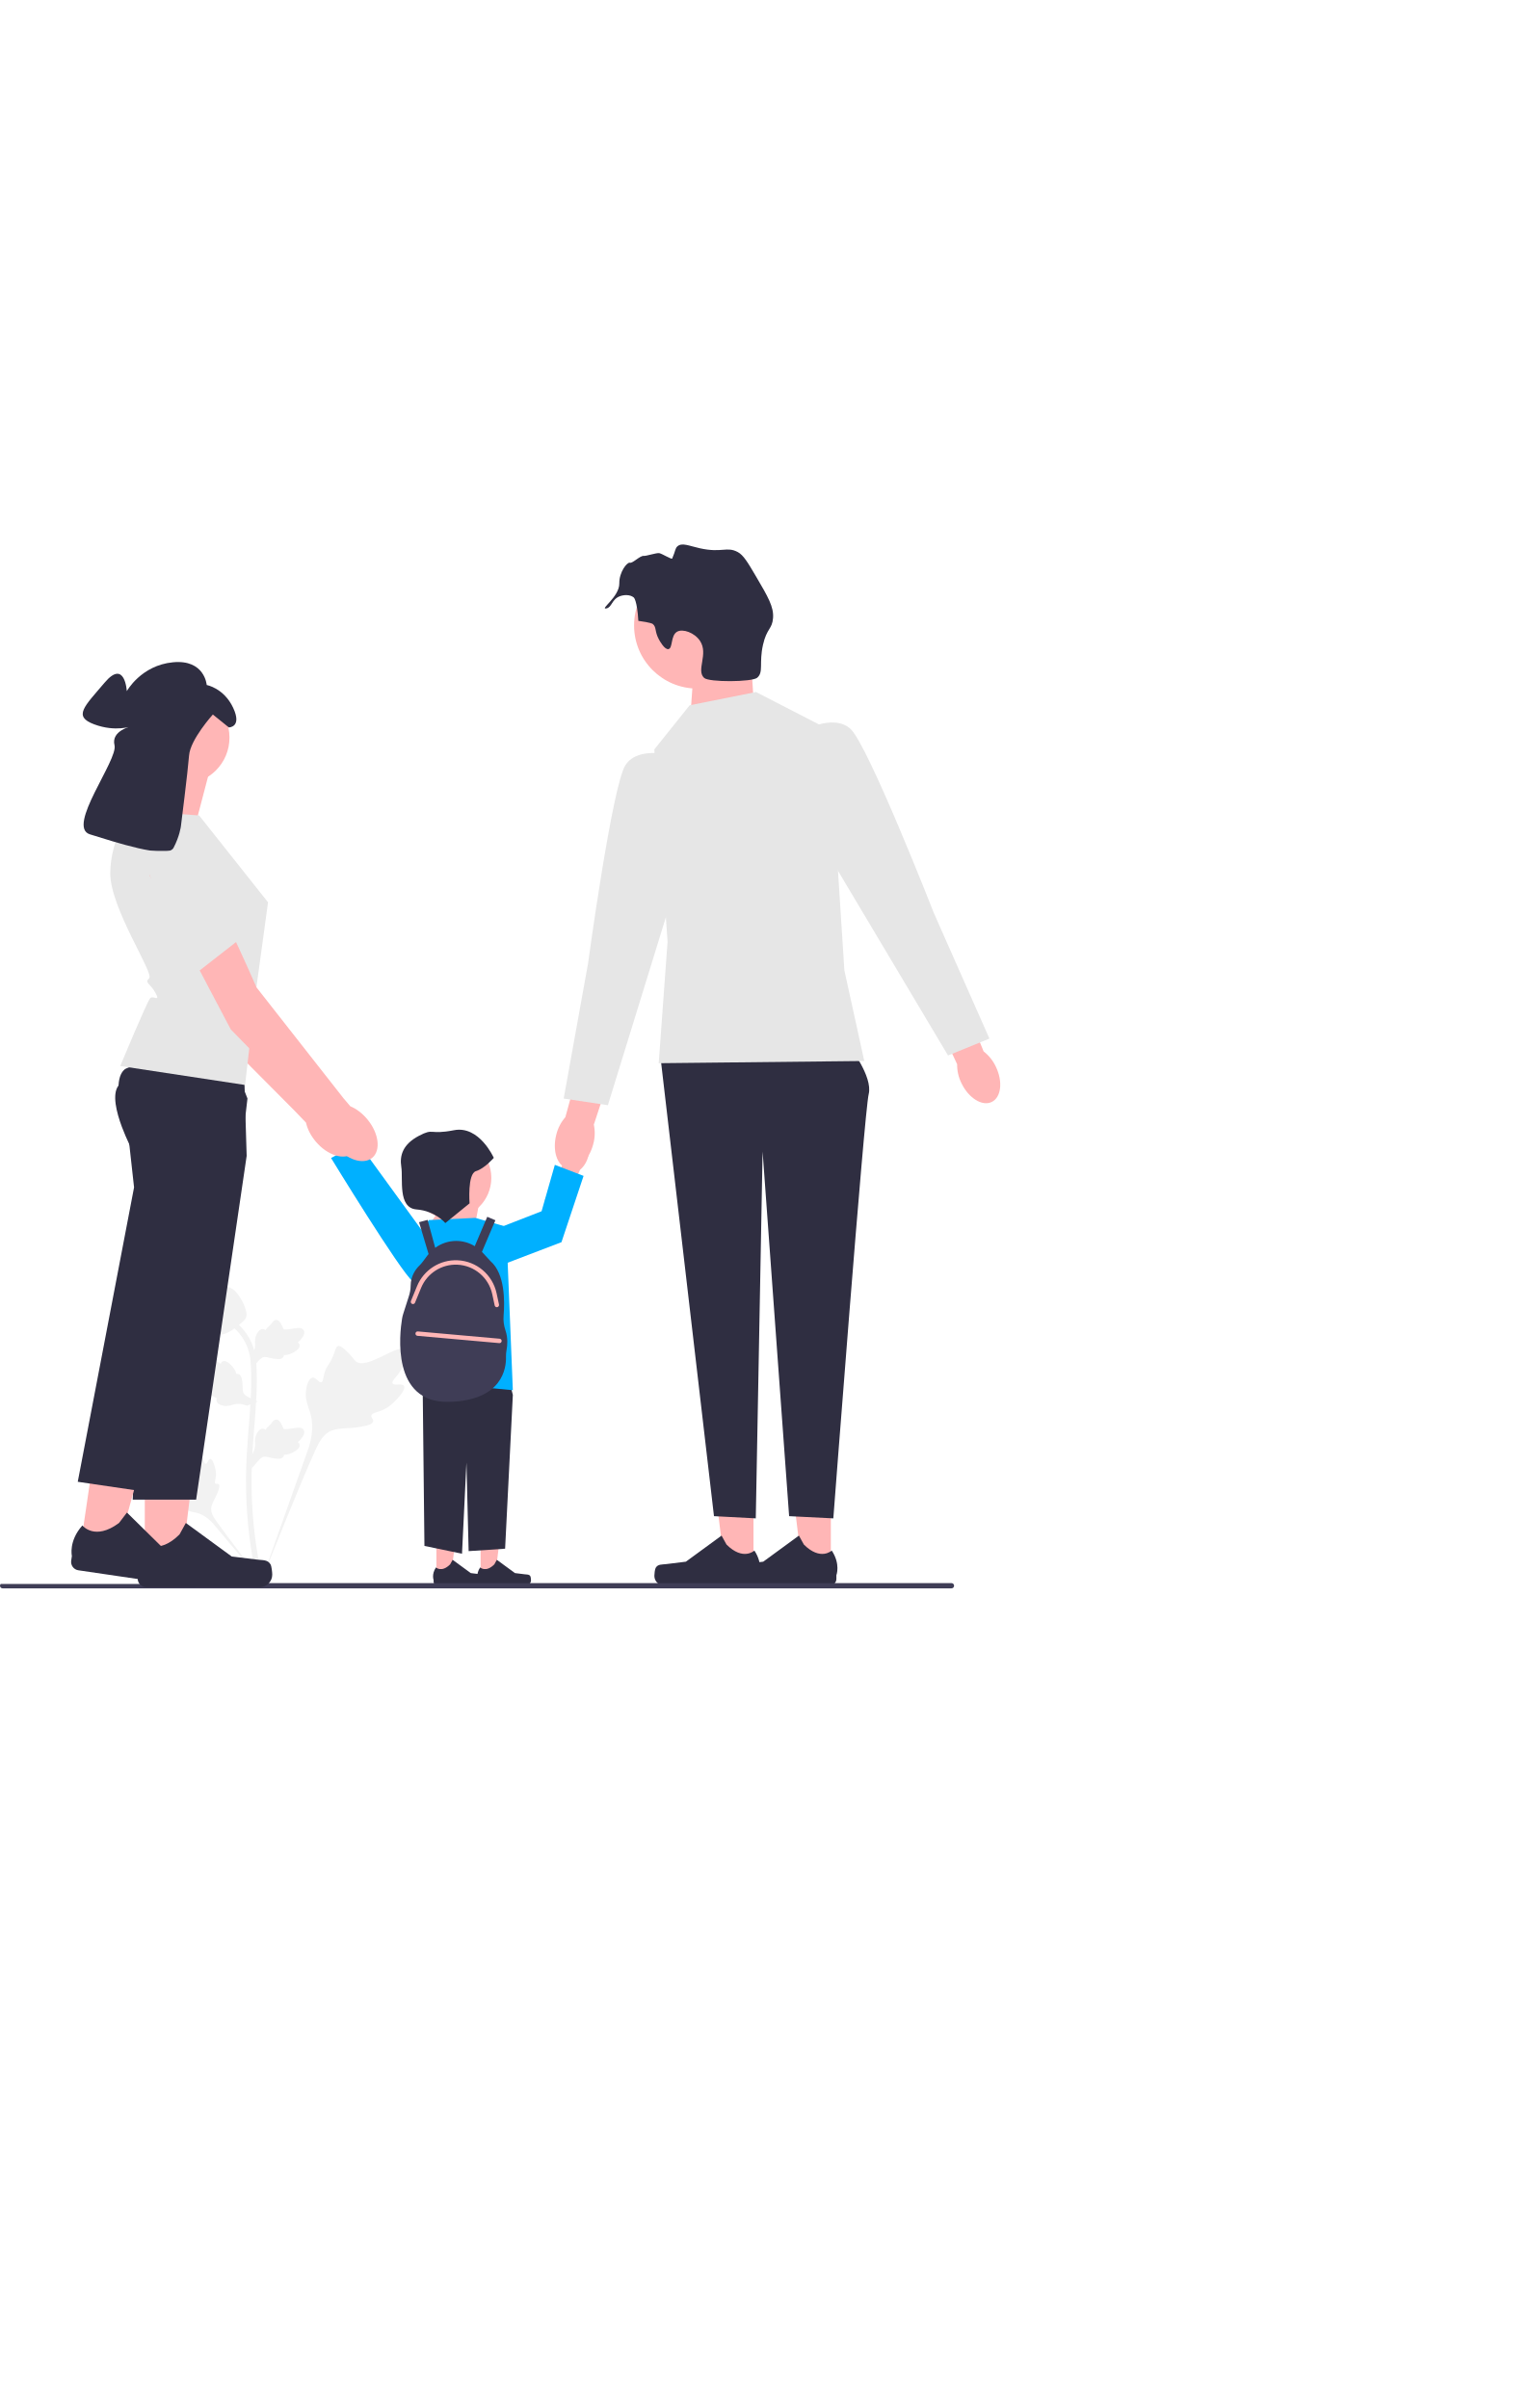
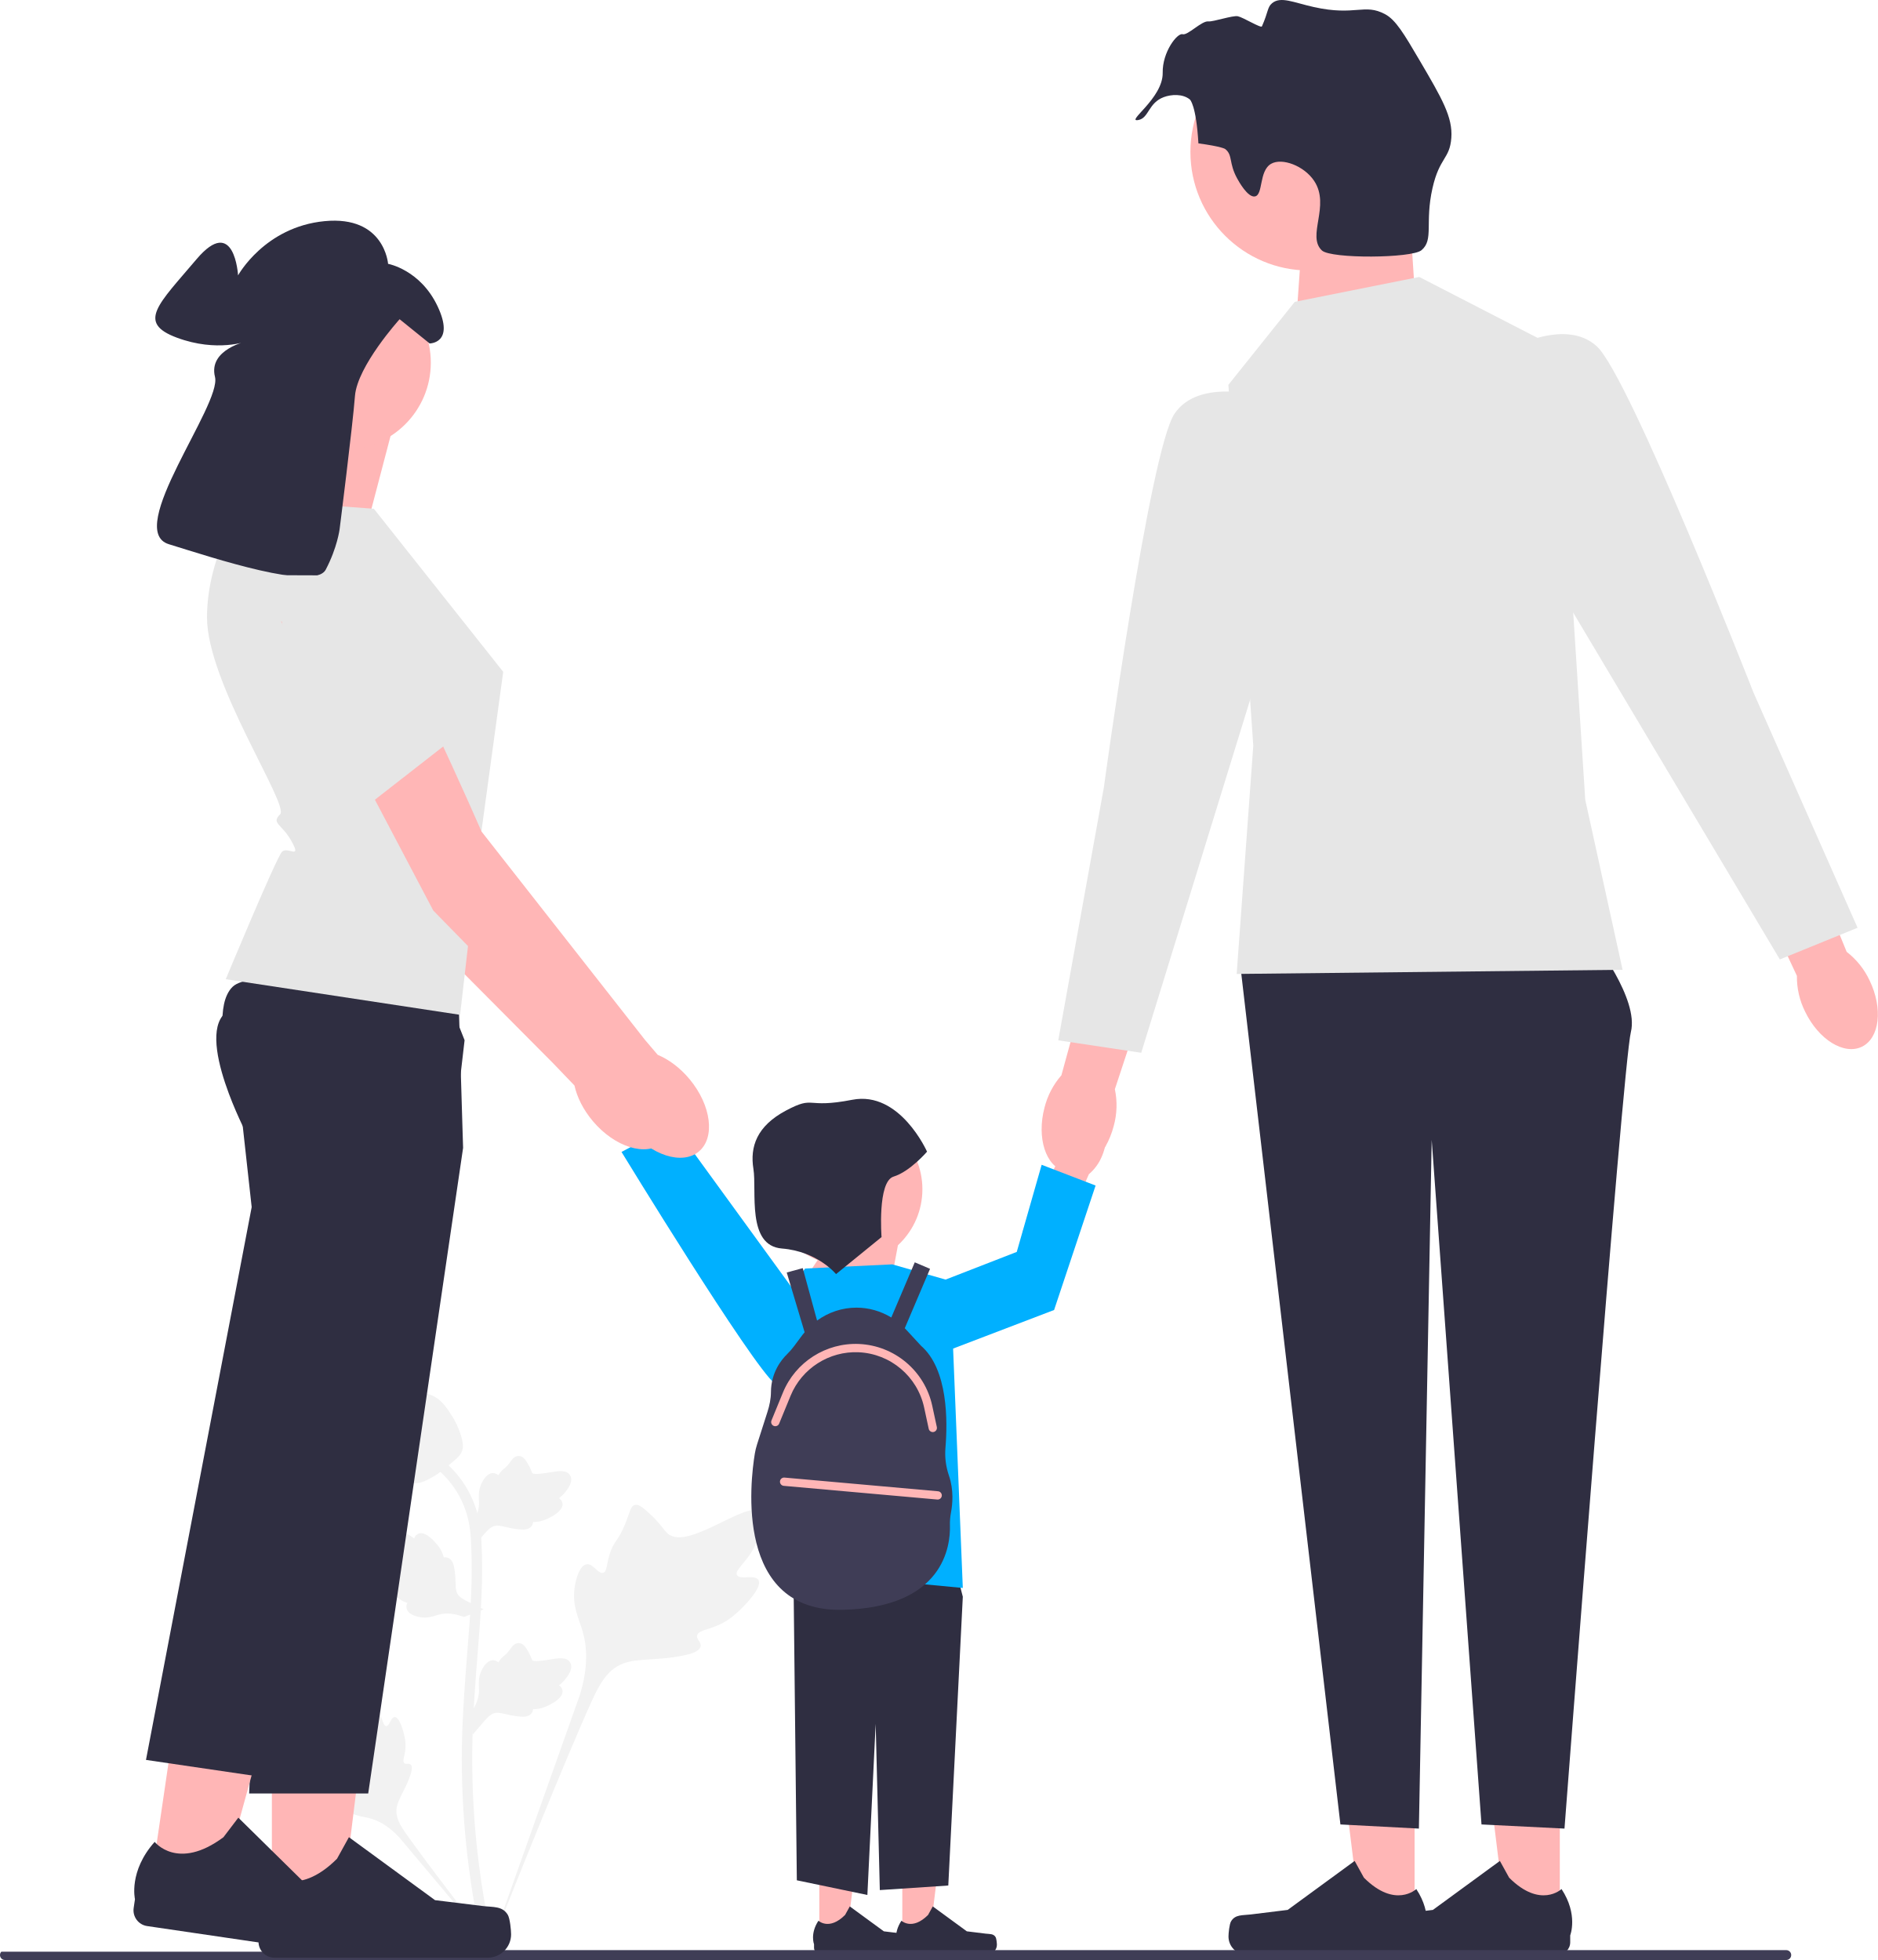
- <svg xmlns="http://www.w3.org/2000/svg" width="600" height="944" viewBox="0 0 692.68 596.951">
+ <svg xmlns="http://www.w3.org/2000/svg" width="452.553" height="472.429" viewBox="0 0 452.553 472.429">
  <g>
    <path d="M182.775,380.824c-.844-1.424-4.497,.101-5.168-1.191-.669-1.287,2.724-3.249,4.663-7.73,.35-.808,2.553-5.9,.922-7.472-3.092-2.978-17.24,9.313-22.191,5.29-1.087-.883-1.846-2.645-5.134-5.506-1.308-1.138-2.099-1.652-2.865-1.461-1.086,.271-1.172,1.725-2.337,4.584-1.747,4.287-2.78,4.028-3.798,7.449-.756,2.539-.583,4.016-1.472,4.303-1.258,.407-2.416-2.286-4.011-2.045-1.627,.246-2.611,3.382-2.922,5.73-.583,4.406,1.035,7.313,1.932,10.371,.975,3.322,1.553,8.375-.698,15.528l-22.277,62.766c4.918-12.879,19.158-48.185,25.142-61.305,1.727-3.787,3.635-7.629,7.551-9.145,3.77-1.46,8.949-.588,15.55-2.179,.771-.186,2.911-.73,3.18-1.988,.223-1.04-1.036-1.621-.842-2.595,.259-1.307,2.734-1.323,5.775-2.831,2.144-1.063,3.48-2.328,4.629-3.415,.346-.328,5.495-5.262,4.371-7.157h-0Z" fill="#f2f2f2" />
    <path d="M95.13,413.866c-.942,.004-1.248,2.236-2.076,2.193-.825-.043-.808-2.275-2.448-4.519-.296-.405-2.159-2.955-3.401-2.608-2.354,.658-.404,11.148-3.806,12.418-.747,.279-1.831,.143-4.184,.931-.936,.314-1.417,.554-1.544,.985-.18,.611,.508,1.073,1.575,2.47,1.6,2.094,1.175,2.527,2.56,4.013,1.028,1.104,1.803,1.445,1.687,1.964-.163,.735-1.819,.526-2.161,1.379-.349,.87,.907,2.257,1.969,3.087,1.994,1.558,3.888,1.602,5.647,2.044,1.912,.48,4.559,1.654,7.42,4.823l24.378,29.044c-4.902-6.13-18.122-23.306-22.835-30.029-1.361-1.941-2.696-3.985-2.31-6.345,.371-2.272,2.293-4.562,3.417-8.261,.131-.432,.481-1.639-.058-2.134-.446-.409-1.095,.041-1.517-.335-.567-.504,.14-1.724,.277-3.651,.097-1.359-.138-2.38-.341-3.258-.061-.265-.997-4.215-2.251-4.21v0Z" fill="#f2f2f2" />
    <path d="M113.929,418.086l-.568-5.068,.259-.384c1.2-1.777,1.812-3.512,1.819-5.159,.001-.262-.011-.524-.023-.79-.049-1.057-.11-2.371,.575-3.903,.384-.854,1.463-2.831,3.086-2.587,.437,.061,.767,.262,1.018,.497,.037-.059,.075-.117,.115-.181,.505-.771,.905-1.101,1.291-1.419,.296-.245,.602-.497,1.082-1.094,.21-.262,.374-.492,.513-.685,.42-.585,.968-1.282,1.935-1.27,1.033,.049,1.574,.903,1.932,1.468,.64,1.008,.93,1.735,1.122,2.217,.07,.176,.149,.374,.19,.436,.333,.489,3.038,.032,4.057-.135,2.289-.382,4.27-.712,5.087,.732,.585,1.033,.151,2.398-1.33,4.168-.461,.551-.952,.969-1.388,1.297,.361,.215,.684,.546,.815,1.065h0c.308,1.228-.748,2.459-3.137,3.663-.593,.301-1.392,.702-2.512,.896-.527,.091-1.002,.113-1.408,.125-.009,.235-.064,.489-.207,.751-.42,.771-1.293,1.138-2.61,1.05-1.449-.076-2.642-.352-3.694-.595-.919-.21-1.711-.389-2.332-.347-1.153,.093-2.041,1.016-3.083,2.212l-2.603,3.042h-0Z" fill="#f2f2f2" />
    <path d="M116.563,387.911l-4.758,1.835-.437-.153c-2.023-.71-3.857-.862-5.452-.451-.254,.065-.504,.143-.759,.223-1.01,.315-2.266,.708-3.922,.434-.924-.155-3.11-.697-3.285-2.329-.052-.438,.059-.809,.222-1.111-.066-.021-.133-.042-.204-.065-.874-.293-1.295-.597-1.7-.889-.312-.224-.633-.456-1.332-.769-.307-.137-.571-.237-.793-.322-.672-.258-1.486-.611-1.719-1.549-.215-1.011,.474-1.751,.93-2.241,.813-.875,1.442-1.34,1.86-1.648,.153-.112,.324-.239,.373-.294,.389-.446-.74-2.947-1.159-3.891-.95-2.118-1.772-3.95-.582-5.106,.851-.828,2.282-.754,4.369,.229,.65,.307,1.179,.675,1.607,1.013,.117-.404,.354-.8,.823-1.058h0c1.11-.61,2.569,.099,4.339,2.105,.442,.498,1.033,1.169,1.504,2.203,.221,.487,.363,.941,.478,1.331,.229-.051,.49-.063,.779,.009,.852,.21,1.429,.962,1.678,2.258,.294,1.421,.329,2.645,.362,3.724,.03,.942,.058,1.753,.255,2.344,.382,1.091,1.5,1.717,2.922,2.421l3.603,1.746-0,0Z" fill="#f2f2f2" />
    <path d="M113.929,372.979l-.568-5.068,.259-.384c1.2-1.777,1.812-3.512,1.819-5.159,.001-.262-.011-.524-.023-.79-.049-1.057-.11-2.371,.575-3.903,.384-.854,1.463-2.831,3.086-2.587,.437,.061,.767,.262,1.018,.497,.037-.059,.075-.117,.115-.181,.505-.771,.905-1.101,1.291-1.419,.296-.245,.602-.497,1.082-1.094,.21-.262,.374-.492,.513-.685,.42-.585,.968-1.282,1.935-1.27,1.033,.049,1.574,.903,1.932,1.468,.64,1.008,.93,1.735,1.122,2.217,.07,.176,.149,.374,.19,.436,.333,.489,3.038,.032,4.057-.135,2.289-.382,4.27-.712,5.087,.732,.585,1.033,.151,2.398-1.33,4.168-.461,.551-.952,.969-1.388,1.297,.361,.215,.684,.546,.815,1.065h0c.308,1.228-.748,2.459-3.137,3.663-.593,.301-1.392,.702-2.512,.896-.527,.091-1.002,.113-1.408,.125-.009,.235-.064,.489-.207,.751-.42,.771-1.293,1.138-2.61,1.05-1.449-.076-2.642-.352-3.694-.595-.919-.21-1.711-.389-2.332-.347-1.153,.093-2.041,1.016-3.083,2.212l-2.603,3.042h-0Z" fill="#f2f2f2" />
    <path d="M119.115,471.357l-1.062-.666-.257-1.226,.257,1.226-1.238,.142c-.02-.115-.087-.379-.188-.793-.554-2.266-2.244-9.162-3.654-20.023-.984-7.581-1.541-15.376-1.656-23.17-.115-7.807,.255-13.717,.551-18.467,.224-3.583,.496-6.994,.762-10.317,.71-8.878,1.379-17.265,.881-26.55-.11-2.073-.341-6.387-2.862-10.978-1.462-2.663-3.476-5.027-5.987-7.023l1.561-1.963c2.771,2.207,5,4.826,6.623,7.782,2.795,5.09,3.047,9.791,3.168,12.05,.507,9.449-.17,17.916-.887,26.88-.264,3.311-.536,6.708-.759,10.276-.294,4.706-.66,10.565-.546,18.271,.113,7.701,.663,15.4,1.634,22.886,1.392,10.724,3.058,17.517,3.605,19.749,.291,1.192,.352,1.441,.054,1.914v-0Z" fill="#f2f2f2" />
    <path d="M100.066,357.494c-.103,0-.207-.002-.312-.01-2.134-.115-4.11-1.392-5.875-3.796-.827-1.131-1.251-2.42-2.095-4.992-.131-.396-.767-2.408-1.154-5.176-.253-1.808-.221-2.565,.137-3.233,.398-.744,1.041-1.263,1.766-1.613-.032-.24-.006-.487,.098-.739,.427-1.045,1.563-.908,2.177-.842,.311,.039,.699,.091,1.117,.069,.658-.032,1.012-.228,1.548-.521,.513-.281,1.15-.631,2.096-.825,1.865-.389,3.427,.14,3.942,.313,2.71,.903,4.046,3.01,5.593,5.45,.308,.489,1.367,2.271,2.065,4.713,.504,1.762,.433,2.545,.281,3.128-.308,1.197-1.036,1.882-2.885,3.394-1.931,1.583-2.9,2.376-3.732,2.858-1.937,1.118-3.153,1.821-4.768,1.821v0Z" fill="#f2f2f2" />
  </g>
  <g>
    <polygon points="217.451 467.068 224.014 467.067 227.135 441.755 217.45 441.756 217.451 467.068" fill="#ffb6b6" />
    <path d="M239.935,466.919h0c.204,.344,.312,1.455,.312,1.855h0c0,1.23-.997,2.227-2.227,2.227h-20.323c-.839,0-1.519-.68-1.519-1.519v-.846s-1.005-2.543,1.065-5.677c0,0,2.573,2.454,6.417-1.39l1.134-2.054,8.206,6.001,4.548,.56c.995,.122,1.877-.019,2.389,.843h0Z" fill="#2f2e41" />
  </g>
  <g>
    <polygon points="197.451 467.068 204.014 467.067 207.135 441.755 197.45 441.756 197.451 467.068" fill="#ffb6b6" />
    <path d="M219.935,466.919h0c.204,.344,.312,1.455,.312,1.855h0c0,1.23-.997,2.227-2.227,2.227h-20.323c-.839,0-1.519-.68-1.519-1.519v-.846s-1.005-2.543,1.065-5.677c0,0,2.573,2.454,6.417-1.39l1.134-2.054,8.206,6.001,4.548,.56c.995,.122,1.877-.019,2.389,.843h0Z" fill="#2f2e41" />
  </g>
  <polygon points="225.032 357.755 232.032 384.862 228.532 454.472 212.032 455.576 211.032 415.505 209.032 456.755 192.032 453.219 191.032 362.469 225.032 357.755" fill="#2f2e41" />
  <g>
-     <path id="uuid-f560b4a3-9a95-4199-88c1-6c6c96ee74ab-741" d="M157.268,266.488c-2.259-3.963-6.134-6.011-8.656-4.573-2.522,1.438-2.735,5.816-.475,9.78,.881,1.596,2.131,2.958,3.647,3.972l9.782,16.672,7.726-4.757-10.463-15.931c-.1-1.821-.635-3.591-1.559-5.163Z" fill="#ffb6b6" />
+     <path id="uuid-f560b4a3-9a95-4199-88c1-6c6c96ee74ab-222" d="M157.268,266.488c-2.259-3.963-6.134-6.011-8.656-4.573-2.522,1.438-2.735,5.816-.475,9.78,.881,1.596,2.131,2.958,3.647,3.972l9.782,16.672,7.726-4.757-10.463-15.931c-.1-1.821-.635-3.591-1.559-5.163Z" fill="#ffb6b6" />
    <path d="M201.722,325.344s-9.271,12.778-14.941,8.212c-5.67-4.566-36.998-55.894-36.998-55.894l12.433-6.663,39.506,54.346Z" fill="#00b0ff" />
  </g>
  <polygon points="193.032 309.755 205.032 291.755 217.032 296.755 214.032 312.755 193.032 309.755" fill="#ffb6b6" />
  <polygon points="194.032 305.755 215.032 304.755 229.032 308.755 232.032 382.755 190.032 378.755 190.032 339.731 184.032 319.755 194.032 305.755" fill="#00b0ff" />
  <path d="M228.69,355.671c-.738-2.152-1.032-4.425-.842-6.692,.537-6.398,.638-18.934-5.883-24.598l-3.683-3.99c-.077-.083-.163-.154-.241-.235l6.095-14.326-3.682-1.565-5.657,13.296c-2.509-1.527-5.403-2.372-8.396-2.372-3.457,0-6.762,1.128-9.493,3.112l-3.45-12.639-3.859,1.054,4.314,14.414c-.157,.191-.328,.367-.477,.567l-2.107,2.828c-.513,.689-1.079,1.328-1.693,1.929-1.294,1.267-3.817,4.343-3.842,9.079-.008,1.62-.341,3.221-.835,4.764l-2.505,7.828c-.235,.735-.42,1.483-.545,2.245-1.104,6.703-4.927,38.283,21.201,37.651,24.357-.589,25.96-15.42,25.818-20.346-.031-1.069,.065-2.129,.264-3.18,.365-1.927,.694-5.336-.502-8.824Z" fill="#3f3d56" />
  <polygon points="338.723 36.017 341.001 71.183 312.36 77.755 314.355 49.321 338.723 36.017" fill="#ffb6b6" />
  <g>
    <polygon points="340.904 463.408 327.994 463.407 321.852 413.611 340.906 413.612 340.904 463.408" fill="#ffb6b6" />
    <path d="M296.673,463.115h0c-.402,.677-.614,2.862-.614,3.649h0c0,2.42,1.962,4.382,4.382,4.382h39.981c1.651,0,2.989-1.338,2.989-2.989v-1.665s1.978-5.003-2.094-11.169c0,0-5.061,4.828-12.623-2.734l-2.23-4.04-16.142,11.806-8.947,1.101c-1.958,.241-3.693-.037-4.7,1.658h-0Z" fill="#2f2e41" />
  </g>
  <g>
    <polygon points="375.904 463.408 362.994 463.407 356.852 413.611 375.906 413.612 375.904 463.408" fill="#ffb6b6" />
    <path d="M331.673,463.115h0c-.402,.677-.614,2.862-.614,3.649h0c0,2.42,1.962,4.382,4.382,4.382h39.981c1.651,0,2.989-1.338,2.989-2.989v-1.665s1.978-5.003-2.094-11.169c0,0-5.061,4.828-12.623-2.734l-2.23-4.04-16.142,11.806-8.947,1.101c-1.958,.241-3.693-.037-4.7,1.658h-0Z" fill="#2f2e41" />
  </g>
  <path d="M384.032,226.755s11,14,9,22-16,192-16,192l-20-1-12-165-3.087,166-18.913-1-24-206,85-7Z" fill="#2f2e41" />
-   <path id="uuid-35c49308-43d3-4982-a82f-2c4b488719d7-742" d="M268.405,271.394c-1.891,7.248-7.164,12.147-11.776,10.943s-6.817-8.055-4.925-15.306c.716-2.907,2.118-5.599,4.089-7.853l8.4-30.609,14.28,4.248-9.797,29.724c.618,2.93,.525,5.966-.271,8.852Z" fill="#ffb6b6" />
+   <path id="uuid-35c49308-43d3-4982-a82f-2c4b488719d7-223" d="M268.405,271.394c-1.891,7.248-7.164,12.147-11.776,10.943s-6.817-8.055-4.925-15.306c.716-2.907,2.118-5.599,4.089-7.853l8.4-30.609,14.28,4.248-9.797,29.724c.618,2.93,.525,5.966-.271,8.852Z" fill="#ffb6b6" />
  <circle cx="315.458" cy="36.626" r="28.574" fill="#ffb6b6" />
  <polygon points="312.032 72.755 342.032 66.755 375.032 83.755 382.032 192.755 391.032 233.755 298.032 234.755 302.032 179.755 296.032 92.755 312.032 72.755" fill="#e6e6e6" />
  <path d="M305.032,95.755s-16-5-22,4c-6,9-17,90-17,90l-11,61,20,3,33-107-3-51Z" fill="#e6e6e6" />
  <g>
-     <path id="uuid-bde1eca8-243b-424d-9fdc-27c2181c111a-743" d="M450.565,236.336c3.26,6.744,2.423,13.893-1.869,15.967s-10.413-1.712-13.674-8.459c-1.339-2.677-2.018-5.636-1.979-8.63l-13.452-28.749,13.626-6.025,11.815,28.981c2.37,1.83,4.268,4.201,5.534,6.915Z" fill="#ffb6b6" />
+     <path id="uuid-bde1eca8-243b-424d-9fdc-27c2181c111a-224" d="M450.565,236.336c3.26,6.744,2.423,13.893-1.869,15.967s-10.413-1.712-13.674-8.459c-1.339-2.677-2.018-5.636-1.979-8.63l-13.452-28.749,13.626-6.025,11.815,28.981c2.37,1.83,4.268,4.201,5.534,6.915Z" fill="#ffb6b6" />
    <path d="M362.508,84.791s14.369-8.633,22.323-1.303c7.954,7.331,37.751,83.45,37.751,83.45l25.079,56.684-18.728,7.633-57.31-96.196-9.115-50.268Z" fill="#e6e6e6" />
  </g>
  <path d="M431.67,471.239c0,.66-.53,1.19-1.19,1.19H1.19c-.66,0-1.19-.53-1.19-1.19,0-.32,.12-.6,.32-.81H90.04c1.91,0,3.78-.13,5.62-.38H430.48c.66,0,1.19,.53,1.19,1.19Z" fill="#3f3d56" />
-   <path id="uuid-76bcf24f-af63-48e1-b762-2a44b8a9d8fc-744" d="M255.902,274.545c1.785-4.198,5.397-6.68,8.069-5.544,2.672,1.136,3.39,5.46,1.604,9.659-.69,1.687-1.775,3.185-3.162,4.367l-7.786,17.692-8.225-3.831,8.549-17.035c-.111-1.82,.215-3.641,.951-5.309Z" fill="#ffb6b6" />
+   <path id="uuid-76bcf24f-af63-48e1-b762-2a44b8a9d8fc-225" d="M255.902,274.545c1.785-4.198,5.397-6.68,8.069-5.544,2.672,1.136,3.39,5.46,1.604,9.659-.69,1.687-1.775,3.185-3.162,4.367l-7.786,17.692-8.225-3.831,8.549-17.035c-.111-1.82,.215-3.641,.951-5.309Z" fill="#ffb6b6" />
  <circle cx="203.899" cy="286.652" r="18.393" fill="#ffb6b6" />
  <polygon points="227.032 308.755 245.032 301.755 251.032 280.755 264.032 285.755 254.032 315.755 227.032 326.07 227.032 308.755" fill="#00b0ff" />
  <path d="M201.48,307.103l10.97-8.925s-1.038-13.376,2.905-14.579,8.056-6.008,8.056-6.008c0,0-6.527-14.744-18.016-12.507-11.489,2.237-8.867-1.166-15.948,2.583-7.08,3.749-8.74,8.752-7.879,14.068,.861,5.316-1.702,18.523,6.873,19.203s13.038,6.165,13.038,6.165Z" fill="#2f2e41" />
  <path d="M298.152,43.023c-2.085-3.803-1.003-5.618-2.884-7.104-0-0-.757-.598-6.456-1.36h0c-.545-9.326-2.055-10.572-2.055-10.572-1.741-1.436-4.51-1.236-6.275-.584-3.733,1.38-3.604,5.015-6.083,5.511-3.425,.685,5.912-5.17,5.803-11.363-.089-5.052,3.529-9.662,4.79-9.302,1.25,.357,4.6-3.282,6.237-3.091,1.118,.13,5.858-1.495,7.078-1.241,1.332,.278,5.585,2.948,5.812,2.434,1.579-3.574,1.283-4.624,2.457-5.589,2.081-1.709,5.138-.159,10.041,.934,10.088,2.249,12.137-.973,17.183,1.725,2.549,1.363,4.511,4.646,8.33,11.156,5.342,9.104,8.012,13.656,7.63,18.686-.39,5.13-2.847,4.606-4.544,12.11-1.889,8.354,.382,12.424-2.656,14.944-2.348,1.948-21.815,2.098-23.993,.05-3.728-3.507,2.099-10.784-1.859-16.757-2.43-3.667-7.748-5.636-10.376-4.13-2.972,1.703-1.872,7.488-3.897,7.866-1.734,.324-3.919-3.66-4.282-4.323Z" fill="#2f2e41" />
  <g>
    <g>
      <path d="M159.66,275.482c3.98-3.363,2.924-11.159-2.361-17.414-2.313-2.738-5.053-4.726-7.736-5.815l-3.084-3.559-39.827-49.902s-22.055-49.642-28.566-55.005c-6.511-5.363-14.171-2.571-14.171-2.571l-5.977,7.394,37.243,69.312,38.116,38.359,5.145,5.365c.625,2.827,2.128,5.861,4.441,8.599,5.284,6.255,12.794,8.6,16.775,5.237Z" fill="#ffb6b6" />
      <polygon points="84.482 153.017 94.462 167.655 108.79 188.86 83.045 197.766 60.314 158.762 84.482 153.017" fill="#e6e6e6" />
    </g>
    <path d="M94.615,103.201l-7.228,27.559-27.559-5.421s10.843-19.878,8.132-28.914l26.655,6.777Z" fill="#ffb6b6" />
    <g>
      <polygon points="65.523 461.928 82.119 461.927 90.013 397.914 65.52 397.916 65.523 461.928" fill="#ffb6b6" />
      <path d="M122.382,461.552h0c.517,.87,.789,3.679,.789,4.691h0c0,3.111-2.522,5.633-5.633,5.633h-51.394c-2.122,0-3.843-1.72-3.843-3.843v-2.14s-2.542-6.431,2.692-14.357c0,0,6.506,6.207,16.227-3.515l2.867-5.193,20.751,15.176,11.502,1.416c2.516,.31,4.747-.048,6.042,2.132h0Z" fill="#2f2e41" />
    </g>
    <path d="M111.603,276.676l-22.868,155.614h-28.691l3.815-88.828,2.008-46.707-5.823-22.232s-2.655-4.942-4.892-10.932c-2.521-6.76-4.512-14.864-1.556-18.707,1.088-1.417,3.915-2.465,7.758-3.246,2.348-.48,5.081-.853,8.032-1.143,16.967-1.679,41.101-.63,41.101-.63l.614,20.247,.34,11.306,.162,5.26Z" fill="#2f2e41" />
    <g>
      <polygon points="36.29 454.318 52.709 456.73 69.831 394.547 45.597 390.986 36.29 454.318" fill="#ffb6b6" />
      <path d="M92.598,462.216h0c.385,.936,.246,3.755,.099,4.756h0c-.452,3.078-3.314,5.206-6.392,4.753l-50.848-7.476c-2.1-.309-3.551-2.261-3.243-4.361l.311-2.117s-1.58-6.732,4.752-13.813c0,0,5.534,7.087,16.566-1.117l3.592-4.721,18.323,18.033,11.174,3.074c2.445,.672,4.704,.643,5.667,2.988l0,0Z" fill="#2f2e41" />
    </g>
    <path d="M111.963,250.724l-3.137,27.012-17.105,56.922-28.158,93.713-28.383-4.171,25.473-133.245-2.522-22.848s-.821-2.271-1.763-5.596c-1.869-6.578-4.213-17.29-1.634-22.754,.348-.743,.785-1.387,1.326-1.909,1.014-.984,3.076-1.581,5.838-1.898,11.545-1.305,35.32,2.427,45.9,4.259l4.165,10.516Z" fill="#2f2e41" />
    <path d="M90.097,122.628l31.173,39.305-5.596,40.979-4.795,41.697-56.472-8.584s12.198-29.366,13.553-30.721,4.76,1.992,2.38-2.392c-2.38-4.384-5.091-4.384-2.832-6.643s-17.619-31.625-17.619-47.437c0-15.812,9.487-28.462,9.487-28.462l30.721,2.259Z" fill="#e6e6e6" />
    <circle cx="82.824" cy="87.406" r="21" fill="#ffb6b6" />
    <path d="M81.843,127.556s3.142-24.864,3.699-32.094c.556-7.231,10.763-18.519,10.763-18.519l7.231,5.84s6.118,0,1.947-8.899c-4.171-8.899-11.958-10.29-11.958-10.29,0,0-.834-11.68-15.295-10.29-14.461,1.39-20.857,13.071-20.857,13.071,0,0-.834-14.739-10.012-3.893-9.177,10.846-14.461,15.295-4.728,18.911,9.733,3.615,16.964,.834,16.964,.834,0,0-9.455,1.947-7.787,8.621,1.669,6.674-21.97,36.987-11.124,40.324,10.846,3.337,35.04,11.402,37.821,6.118,2.781-5.284,3.337-9.733,3.337-9.733Z" fill="#2f2e41" />
    <path d="M168.407,277.564c4.008-3.329,3.017-11.134-2.215-17.433-2.29-2.757-5.013-4.769-7.687-5.88l-3.054-3.585-39.407-50.234s-21.639-49.825-28.104-55.242c-6.465-5.417-14.149-2.689-14.149-2.689l-6.038,7.344,36.661,69.622,37.793,38.677,5.1,5.408c.601,2.833,2.079,5.879,4.369,8.636,5.231,6.299,12.722,8.706,16.73,5.377Z" fill="#ffb6b6" />
    <path d="M65.466,138.639s9.647,50.062,20.624,57.442l21.875-17.057s1.914-.082-1.649-4.107c-3.563-4.024-2.651-12.667-2.651-12.667,0,0,1.603,2.074-1.885-.805-3.488-2.879-.241-22.682-.241-22.682l-36.074-.123Z" fill="#e6e6e6" />
  </g>
  <path d="M224.793,345.181c-.461,0-.876-.32-.977-.79l-1.1-5.108c-1.616-7.512-8.106-12.998-15.783-13.34-7.112-.319-13.703,3.894-16.404,10.478l-2.759,6.725c-.209,.512-.792,.755-1.305,.546-.511-.21-.755-.794-.545-1.305l2.759-6.725c3.021-7.363,10.384-12.065,18.344-11.717,8.584,.383,15.841,6.518,17.648,14.917l1.1,5.108c.116,.54-.228,1.072-.767,1.188-.071,.015-.143,.022-.212,.022Z" fill="#ffb6b6" />
  <path d="M225.973,361.444c-.029,0-.06-.001-.09-.004l-37.005-3.3c-.55-.049-.956-.535-.907-1.085,.05-.55,.53-.954,1.085-.907l37.005,3.3c.55,.049,.956,.535,.907,1.085-.047,.52-.482,.911-.995,.911Z" fill="#ffb6b6" />
</svg>
